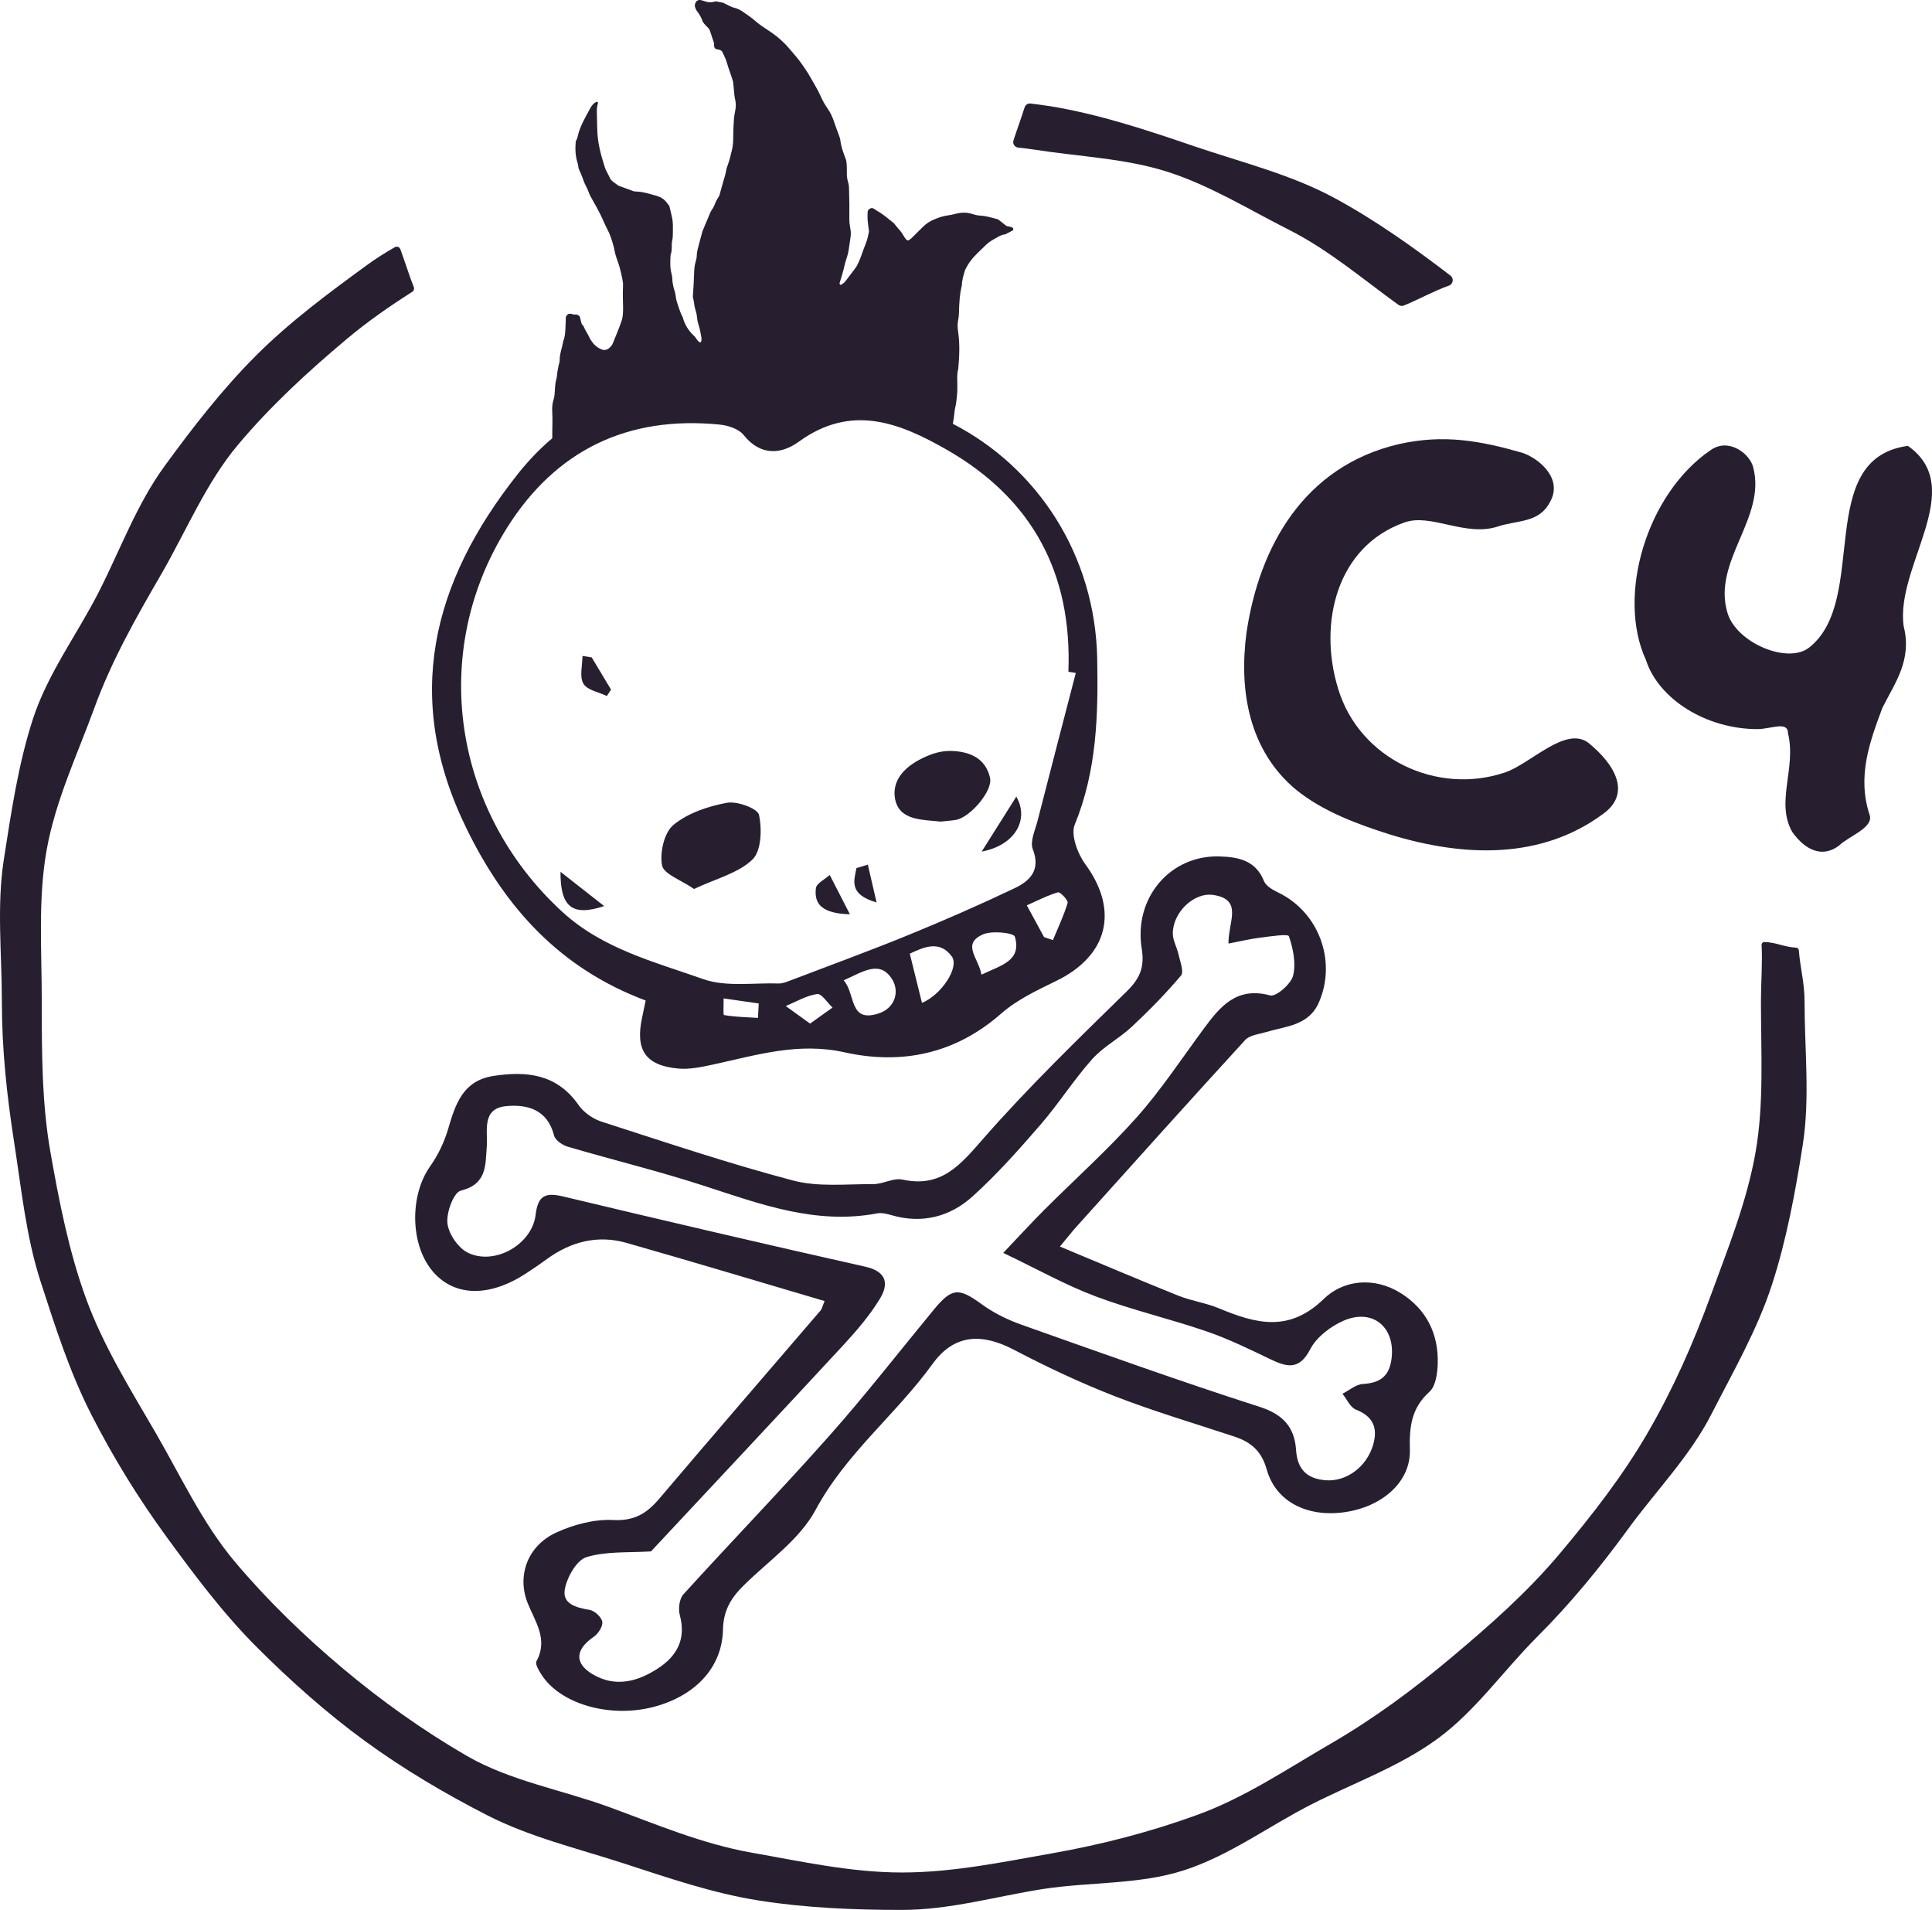
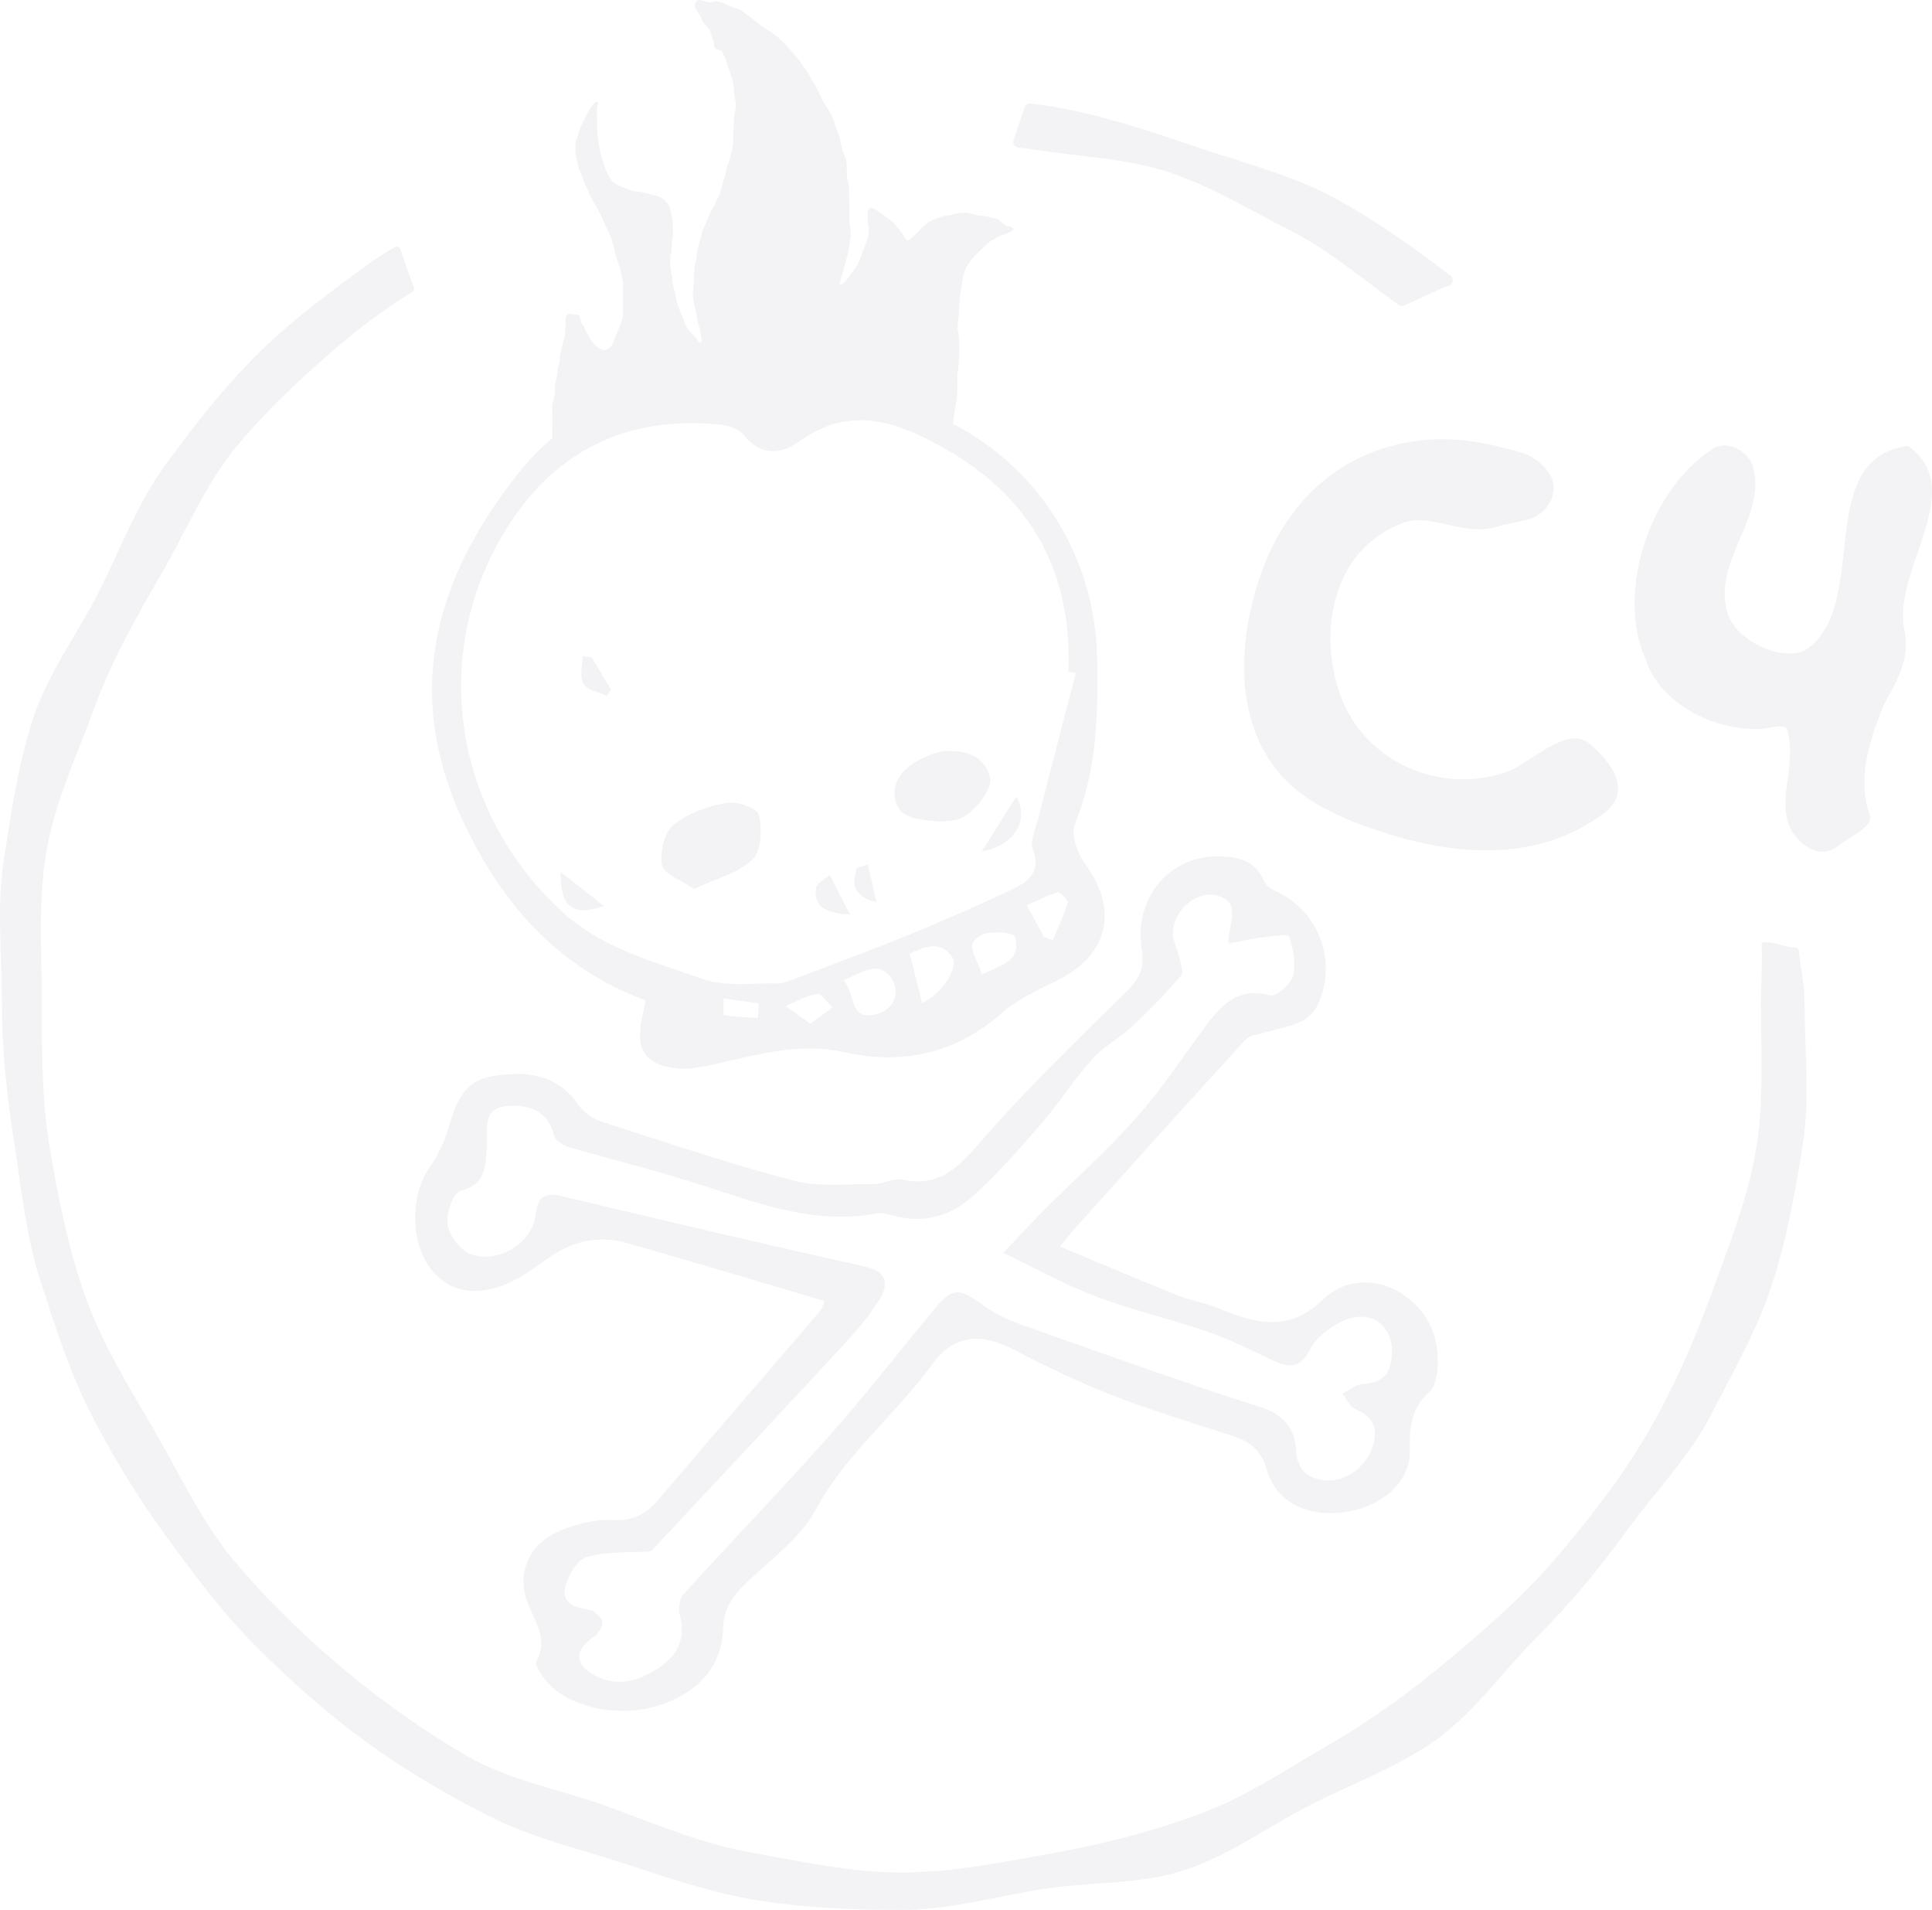
<svg xmlns="http://www.w3.org/2000/svg" version="1.1" id="Layer_1" x="0px" y="0px" viewBox="0 0 124.409 122.964" style="enable-background:new 0 0 124.409 122.964;" xml:space="preserve">
  <style type="text/css">
- 	.st0{fill:#271F30;}
+ 	.st0{fill:rgb(243, 243, 245);}
</style>
  <g>
    <path class="st0" d="M90.063,28.596c2.901-0.657,5.256-0.219,7.94,0.548   c1.04,0.328,2.682,1.643,1.806,3.176c-0.71,1.369-2.08,1.149-3.394,1.588   c-2.08,0.657-4.271-0.876-5.968-0.275c-4.38,1.534-5.585,6.516-4.271,10.732   c1.368,4.491,6.352,6.846,10.732,5.367c1.641-0.548,3.888-3.012,5.367-1.916   c1.752,1.424,2.792,3.285,0.93,4.6c-3.941,2.901-8.869,2.792-13.688,1.313   c-2.08-0.657-4.325-1.477-6.077-2.901c-3.012-2.519-3.668-6.352-3.176-10.075   C81.083,35.167,83.984,30.02,90.063,28.596" />
    <path class="st0" d="M105.993,42.504c-1.916-4.161,0.055-10.732,4.161-13.524   c1.151-0.822,2.519,0.219,2.739,1.095c0.876,3.285-2.683,6.077-1.643,9.417   c0.603,1.916,3.888,3.285,5.256,2.191c3.888-3.067,0.275-12.158,6.352-12.978   c3.888,2.739-0.821,7.72-0.273,11.608c0.548,2.191-0.548,3.615-1.37,5.258   c-0.821,2.189-1.642,4.434-0.821,6.898c0.275,0.822-1.368,1.37-1.972,1.972   c-1.094,0.821-2.189,0.275-3.01-0.876c-1.096-1.916,0.273-4.106-0.275-6.352   c0-0.821-1.096-0.273-1.972-0.273C109.881,46.94,106.814,45.023,105.993,42.504" />
    <path class="st0" d="M116.203,64.492c0-1.229-0.275-2.129-0.37-3.316   c-0.007-0.092-0.083-0.162-0.176-0.168c-0.75-0.031-1.299-0.344-2.044-0.361   c-0.102-0.002-0.181,0.086-0.176,0.188c0.06,1.187-0.043,2.459-0.043,3.656   c0,3.293,0.204,6.554-0.347,9.692c-0.567,3.224-1.8,6.246-2.899,9.256   c-1.118,3.06-2.419,5.998-4.033,8.781c-1.628,2.808-3.604,5.337-5.681,7.808   c-2.082,2.478-4.47,4.579-6.948,6.661c-2.473,2.077-5.016,3.957-7.824,5.585   c-2.785,1.614-5.476,3.44-8.536,4.558c-3.01,1.097-6.156,1.918-9.381,2.485   c-3.138,0.553-6.372,1.234-9.666,1.234s-6.521-0.722-9.659-1.273   c-3.224-0.568-6.198-1.845-9.206-2.944c-3.062-1.116-6.376-1.683-9.16-3.295   c-2.81-1.628-5.514-3.554-7.985-5.631c-2.478-2.082-4.869-4.392-6.951-6.87   c-2.077-2.471-3.473-5.493-5.101-8.303c-1.614-2.784-3.356-5.566-4.474-8.626   c-1.099-3.008-1.731-6.226-2.298-9.45c-0.551-3.138-0.555-6.374-0.555-9.668   c0-3.293-0.247-6.573,0.304-9.711c0.567-3.224,1.987-6.201,3.086-9.211   c1.116-3.06,2.692-5.823,4.306-8.607c1.628-2.81,2.87-5.864,4.947-8.337   c2.082-2.478,4.487-4.693,6.967-6.775c1.339-1.127,2.773-2.125,4.252-3.067   c0.099-0.064,0.138-0.187,0.095-0.297c-0.071-0.181-0.14-0.365-0.207-0.548   c-0.216-0.596-0.422-1.248-0.66-1.894c-0.052-0.143-0.221-0.206-0.354-0.13   c-0.619,0.352-1.223,0.733-1.8,1.154c-2.447,1.785-4.961,3.644-7.143,5.826   s-4.095,4.658-5.88,7.105c-1.811,2.481-2.87,5.426-4.254,8.135   c-1.391,2.721-3.293,5.263-4.235,8.171c-0.938,2.894-1.393,5.989-1.866,9.023   c-0.468,2.993-0.128,6.075-0.128,9.161c0,3.086,0.325,6.065,0.791,9.058   c0.473,3.034,0.767,6.07,1.704,8.964c0.942,2.908,1.88,5.849,3.271,8.57   c1.384,2.709,3.003,5.348,4.814,7.829c1.785,2.445,3.648,4.945,5.83,7.128   s4.522,4.263,6.969,6.048c2.481,1.811,5.18,3.404,7.89,4.788c2.721,1.391,5.766,2.118,8.674,3.06   c2.894,0.937,5.814,1.956,8.849,2.429c2.991,0.468,6.082,0.598,9.168,0.598   c3.086,0,6.06-0.873,9.051-1.341c3.036-0.473,6.224-0.276,9.118-1.213   c2.908-0.942,5.446-2.834,8.168-4.225c2.709-1.384,5.662-2.424,8.142-4.233   c2.447-1.785,4.237-4.38,6.419-6.563c2.182-2.182,4.067-4.489,5.852-6.936   c1.811-2.481,3.99-4.695,5.374-7.404c1.391-2.723,2.963-5.445,3.905-8.353   c0.937-2.894,1.508-5.982,1.982-9.016C116.556,70.69,116.203,67.578,116.203,64.492" />
    <path class="st0" d="M85.921,12.741c-2.82-1.522-6.003-2.298-9.034-3.33   c-3.017-1.028-6.061-2.049-9.236-2.569c-0.428-0.069-0.86-0.126-1.292-0.176   c-0.171-0.021-0.332,0.086-0.382,0.252c-0.223,0.71-0.486,1.412-0.715,2.122   c-0.071,0.218,0.083,0.442,0.311,0.465c0.359,0.036,0.719,0.079,1.078,0.135   c2.872,0.448,5.835,0.556,8.546,1.427c2.756,0.885,5.267,2.448,7.819,3.736   c2.518,1.268,4.759,3.178,7.031,4.821c0.104,0.073,0.235,0.092,0.353,0.045   c0.859-0.342,1.949-0.947,2.901-1.28c0.278-0.097,0.333-0.467,0.1-0.646   C91.027,15.922,88.508,14.137,85.921,12.741" />
    <path class="st0" d="M90.178,83.238c-1.693-1.049-3.67-0.845-4.933,0.384   c-2.246,2.189-4.397,1.588-6.768,0.601c-0.831-0.346-1.752-0.468-2.588-0.803   c-2.492-0.999-4.961-2.053-7.637-3.167c0.53-0.638,0.783-0.962,1.057-1.268   c3.615-4.019,7.223-8.045,10.874-12.03c0.292-0.318,0.886-0.373,1.353-0.513   c1.286-0.385,2.753-0.404,3.408-1.94c1.13-2.651-0.017-5.759-2.602-7.024   c-0.359-0.175-0.816-0.423-0.947-0.75c-0.536-1.341-1.652-1.553-2.856-1.591   c-3.164-0.105-5.552,2.654-5.018,5.944c0.195,1.208-0.128,1.925-0.981,2.759   c-3.143,3.074-6.31,6.143-9.205,9.445c-1.476,1.688-2.697,3.207-5.222,2.656   c-0.575-0.126-1.249,0.294-1.877,0.292c-1.726-0.009-3.532,0.199-5.161-0.23   c-4.157-1.095-8.242-2.471-12.337-3.791c-0.555-0.18-1.147-0.589-1.477-1.063   c-1.391-1.997-3.321-2.213-5.486-1.88c-1.949,0.301-2.438,1.776-2.905,3.371   c-0.249,0.857-0.651,1.714-1.168,2.442c-1.36,1.92-1.292,5.172,0.244,6.862   c1.406,1.548,3.613,1.559,5.956,0.021c0.444-0.29,0.883-0.593,1.313-0.905   c1.555-1.13,3.274-1.572,5.132-1.042c4.235,1.206,8.451,2.476,12.75,3.743   c-0.166,0.408-0.183,0.524-0.249,0.598c-3.463,4.038-6.946,8.061-10.388,12.118   c-0.803,0.947-1.598,1.451-2.965,1.381c-1.215-0.062-2.549,0.29-3.672,0.805   c-1.852,0.847-2.545,2.777-1.849,4.532c0.482,1.213,1.344,2.338,0.569,3.76   c-0.097,0.176,0.157,0.593,0.321,0.852c1.184,1.868,4.306,2.792,7.084,2.118   c2.737-0.665,4.555-2.507,4.607-5.011c0.026-1.267,0.546-2.073,1.375-2.884   c1.591-1.56,3.575-2.936,4.588-4.821c1.954-3.639,5.179-6.143,7.532-9.398   c1.391-1.925,3.162-1.999,5.229-0.918c2.11,1.104,4.278,2.127,6.497,2.991   c2.524,0.981,5.132,1.75,7.706,2.602c1.063,0.352,1.749,0.916,2.086,2.117   c0.582,2.072,2.588,3.079,4.968,2.758c2.426-0.325,4.304-1.928,4.251-4.01   c-0.04-1.491,0.09-2.694,1.266-3.753c0.396-0.356,0.505-1.166,0.527-1.778   C92.647,85.861,91.84,84.268,90.178,83.238 M89.599,87.532c-0.157,1.106-0.771,1.508-1.84,1.569   c-0.448,0.026-0.874,0.408-1.312,0.629c0.283,0.351,0.498,0.874,0.864,1.019   c1.12,0.446,1.427,1.182,1.108,2.277c-0.415,1.413-1.73,2.397-3.095,2.27   c-1.168-0.107-1.785-0.7-1.866-1.951c-0.093-1.429-0.807-2.277-2.324-2.765   c-5.159-1.657-10.264-3.49-15.371-5.301c-0.89-0.316-1.775-0.752-2.536-1.305   c-1.505-1.089-1.918-1.087-3.122,0.373c-2.232,2.708-4.387,5.483-6.715,8.104   c-3.065,3.454-6.281,6.775-9.384,10.195c-0.263,0.29-0.339,0.935-0.23,1.341   c0.415,1.533-0.178,2.619-1.396,3.418c-1.313,0.86-2.747,1.248-4.207,0.389   c-1.203-0.708-1.127-1.602,0.047-2.405c0.294-0.2,0.61-0.681,0.563-0.975   c-0.048-0.306-0.499-0.719-0.824-0.772c-0.862-0.142-1.775-0.377-1.583-1.355   c0.15-0.769,0.759-1.844,1.393-2.039c1.27-0.391,2.696-0.273,4.152-0.37   c4.028-4.313,8.218-8.776,12.377-13.27c0.86-0.931,1.704-1.913,2.359-2.989   c0.582-0.956,0.456-1.756-0.942-2.07c-6.49-1.457-12.968-2.97-19.437-4.517   c-1.146-0.273-1.636-0.088-1.788,1.18c-0.226,1.901-2.621,3.274-4.349,2.445   c-0.629-0.302-1.253-1.21-1.329-1.901c-0.078-0.693,0.401-1.989,0.862-2.103   c1.673-0.411,1.581-1.617,1.669-2.804c0.079-1.066-0.349-2.485,1.266-2.637   c1.344-0.126,2.647,0.221,3.067,1.887c0.074,0.301,0.53,0.62,0.873,0.722   c2.949,0.867,5.944,1.593,8.864,2.547c3.605,1.177,7.155,2.488,11.057,1.752   c0.295-0.055,0.638,0.024,0.938,0.112c1.968,0.575,3.765,0.104,5.215-1.203   c1.569-1.415,2.986-3.012,4.372-4.613c1.177-1.356,2.144-2.894,3.338-4.232   c0.721-0.807,1.747-1.332,2.547-2.08c1.113-1.044,2.189-2.136,3.171-3.3   c0.2-0.24-0.06-0.897-0.159-1.351c-0.099-0.46-0.372-0.907-0.37-1.36   c0-1.356,1.367-2.664,2.604-2.476c1.946,0.294,0.962,1.728,0.98,3.129   c0.734-0.14,1.379-0.297,2.032-0.378c0.643-0.081,1.802-0.261,1.859-0.095   c0.275,0.798,0.468,1.754,0.268,2.547c-0.138,0.539-1.101,1.367-1.477,1.265   c-2.167-0.582-3.223,0.717-4.287,2.162c-1.415,1.916-2.732,3.921-4.309,5.693   c-1.871,2.099-3.981,3.986-5.975,5.979c-0.783,0.783-1.529,1.602-2.613,2.742   c2.146,1.025,3.986,2.061,5.939,2.796c2.336,0.879,4.786,1.445,7.15,2.257   c1.4,0.479,2.742,1.135,4.08,1.778c1.071,0.513,1.878,0.762,2.597-0.627   c0.401-0.774,1.284-1.451,2.108-1.821C88.395,84.184,89.895,85.462,89.599,87.532" />
    <path class="st0" d="M41.577,64.413c-0.105,0.499-0.168,0.805-0.233,1.111   c-0.441,2.07,0.213,3.065,2.302,3.267c0.753,0.073,1.55-0.098,2.303-0.263   c2.78-0.603,5.457-1.443,8.437-0.779c3.66,0.814,7.119,0.111,10.082-2.493   c1.018-0.893,2.315-1.503,3.551-2.106c3.347-1.631,4.043-4.546,1.87-7.509   c-0.499-0.681-0.952-1.894-0.681-2.554c1.42-3.458,1.514-7.05,1.446-10.668   c-0.124-6.678-3.838-12.316-9.298-15.136c0.048-0.252,0.083-0.482,0.1-0.669   c0.01-0.142,0.029-0.282,0.064-0.418c0.055-0.219,0.073-0.446,0.097-0.669   c0.033-0.309,0.038-0.619,0.028-0.93c-0.009-0.283-0.017-0.565,0.059-0.841   c0.076-0.816,0.112-1.631-0.012-2.445c-0.035-0.226-0.04-0.448,0.003-0.674   c0.031-0.166,0.054-0.334,0.057-0.503c0.014-0.593,0.042-1.184,0.185-1.762   c0.01-0.342,0.107-0.667,0.202-0.968c0.197-0.439,0.477-0.788,0.804-1.106   c0.164-0.157,0.325-0.314,0.486-0.472c0.162-0.161,0.34-0.299,0.539-0.406   c0.247-0.131,0.477-0.309,0.769-0.333c0.15-0.079,0.299-0.157,0.447-0.235   c0.061-0.033,0.085-0.081,0.059-0.137c-0.022-0.048-0.066-0.083-0.124-0.097   c-0.109-0.028-0.219-0.048-0.308-0.069c-0.195-0.154-0.373-0.292-0.542-0.427   c-0.392-0.104-0.769-0.225-1.168-0.242c-0.169-0.009-0.332-0.052-0.494-0.104   c-0.359-0.116-0.721-0.105-1.083-0.009c-0.164,0.043-0.33,0.081-0.498,0.102   c-0.283,0.035-0.549,0.128-0.81,0.233c-0.289,0.114-0.556,0.273-0.779,0.496   c-0.24,0.238-0.477,0.48-0.721,0.715c-0.059,0.059-0.128,0.109-0.199,0.152   c-0.047,0.028-0.107,0.01-0.15-0.035c-0.159-0.162-0.233-0.385-0.385-0.553   c-0.152-0.166-0.289-0.346-0.427-0.513c-0.162-0.13-0.316-0.251-0.47-0.375   c-0.264-0.213-0.553-0.391-0.841-0.567c-0.138-0.085-0.368,0.05-0.373,0.221   c-0.005,0.169-0.016,0.339-0.002,0.506c0.019,0.252,0.059,0.505,0.09,0.757   c-0.055,0.275-0.114,0.551-0.223,0.812c-0.176,0.415-0.287,0.855-0.492,1.258   c-0.04,0.076-0.069,0.157-0.119,0.225c-0.233,0.316-0.472,0.631-0.715,0.942   c-0.052,0.064-0.13,0.107-0.195,0.159c-0.057,0.043-0.107,0.047-0.135,0.002   c-0.014-0.021-0.024-0.054-0.017-0.076c0.116-0.377,0.237-0.752,0.32-1.139   c0.057-0.275,0.173-0.537,0.231-0.812c0.066-0.302,0.09-0.612,0.143-0.918   c0.033-0.197,0.045-0.392,0.009-0.587c-0.04-0.223-0.076-0.444-0.074-0.672   c0.002-0.309,0.003-0.62,0.002-0.93c-0.005-0.366-0.012-0.733-0.024-1.101   c-0.005-0.111-0.022-0.225-0.055-0.332c-0.059-0.19-0.086-0.384-0.083-0.582   c0.003-0.282,0.007-0.565-0.045-0.84c-0.157-0.427-0.328-0.845-0.375-1.299   c-0.01-0.083-0.04-0.164-0.067-0.244c-0.105-0.292-0.218-0.581-0.316-0.874   c-0.107-0.323-0.238-0.632-0.437-0.911c-0.181-0.252-0.328-0.527-0.454-0.81   c-0.171-0.389-0.399-0.745-0.603-1.115c-0.218-0.397-0.475-0.765-0.741-1.13   c-0.185-0.251-0.397-0.475-0.593-0.715c-0.397-0.482-0.859-0.892-1.384-1.232   c-0.306-0.199-0.612-0.401-0.89-0.643c-0.231-0.204-0.492-0.377-0.746-0.555   c-0.163-0.114-0.334-0.218-0.527-0.266c-0.278-0.066-0.52-0.209-0.784-0.342   c-0.152-0.031-0.318-0.062-0.472-0.093c-0.066,0.014-0.121,0.026-0.176,0.038   c-0.169,0.036-0.335,0.028-0.499-0.031c-0.105-0.038-0.214-0.069-0.325-0.092   c-0.085-0.016-0.169,0.016-0.235,0.071c-0.099,0.085-0.149,0.278-0.104,0.387   c0.033,0.078,0.055,0.164,0.105,0.23c0.154,0.204,0.29,0.415,0.37,0.66   c0.024,0.078,0.088,0.143,0.14,0.209c0.105,0.131,0.249,0.23,0.327,0.38   c0.09,0.271,0.18,0.539,0.282,0.85c0,0.038-0.01,0.123,0.003,0.206   c0.016,0.085,0.073,0.15,0.161,0.176c0.054,0.016,0.111,0.021,0.166,0.033   c0.085,0.019,0.164,0.066,0.2,0.14c0.107,0.23,0.228,0.458,0.296,0.7   c0.114,0.408,0.275,0.8,0.391,1.196c0.062,0.401,0.055,0.797,0.143,1.185   c0.057,0.247,0.047,0.508-0.01,0.755c-0.069,0.306-0.083,0.615-0.098,0.924   c-0.014,0.282-0.019,0.563-0.022,0.845c-0.002,0.256-0.028,0.505-0.092,0.753   c-0.067,0.273-0.128,0.548-0.221,0.814c-0.057,0.161-0.117,0.321-0.145,0.487   c-0.045,0.28-0.145,0.543-0.219,0.814c-0.074,0.273-0.15,0.544-0.214,0.776   c-0.092,0.159-0.178,0.275-0.228,0.404c-0.073,0.185-0.147,0.365-0.266,0.525   c-0.048,0.067-0.083,0.147-0.116,0.225c-0.154,0.363-0.306,0.727-0.477,1.139   c-0.059,0.221-0.136,0.492-0.207,0.765c-0.071,0.271-0.156,0.539-0.162,0.826   c-0.002,0.138-0.043,0.278-0.081,0.413c-0.048,0.164-0.071,0.332-0.08,0.501   c-0.015,0.309-0.024,0.619-0.04,0.93c-0.012,0.252-0.031,0.505-0.05,0.783   c0.028,0.142,0.069,0.308,0.088,0.473c0.022,0.199,0.085,0.385,0.136,0.575   c0.029,0.107,0.04,0.221,0.052,0.334c0.014,0.142,0.04,0.278,0.086,0.413   c0.095,0.266,0.135,0.546,0.187,0.822c0.019,0.109,0.022,0.225-0.047,0.325   c-0.026-0.007-0.057-0.007-0.08-0.022c-0.15-0.092-0.204-0.266-0.327-0.382   c-0.359-0.333-0.62-0.727-0.743-1.208c-0.174-0.325-0.273-0.677-0.389-1.026   c-0.073-0.218-0.059-0.448-0.133-0.662c-0.09-0.27-0.149-0.543-0.154-0.828   c-0.002-0.112-0.031-0.223-0.057-0.332c-0.1-0.391-0.074-0.784-0.052-1.178   c0.124-0.295,0.036-0.613,0.105-0.918c0.042-0.19,0.038-0.392,0.043-0.589   c0.003-0.283,0.01-0.567-0.043-0.845c-0.053-0.275-0.128-0.546-0.19-0.802   c-0.064-0.083-0.116-0.149-0.168-0.216c-0.159-0.211-0.373-0.346-0.62-0.42   c-0.297-0.088-0.596-0.173-0.899-0.237c-0.192-0.041-0.392-0.043-0.591-0.062   c-0.342-0.126-0.686-0.251-0.997-0.365c-0.183-0.145-0.359-0.24-0.491-0.391   c-0.09-0.176-0.18-0.351-0.268-0.525c-0.036-0.076-0.08-0.15-0.104-0.232   c-0.107-0.351-0.221-0.698-0.304-1.056c-0.092-0.384-0.161-0.772-0.183-1.166   c-0.028-0.479-0.024-0.959-0.038-1.438c-0.005-0.173,0.026-0.337,0.071-0.501   c0.007-0.021-0.005-0.059-0.022-0.074c-0.036-0.029-0.086-0.012-0.142,0.022   c-0.15,0.092-0.252,0.23-0.332,0.377c-0.321,0.594-0.674,1.175-0.819,1.849   c-0.022,0.109-0.081,0.209-0.117,0.294c-0.04,0.475-0.026,0.921,0.114,1.36   c0.043,0.133,0.054,0.276,0.073,0.377c0.112,0.271,0.23,0.499,0.302,0.741   c0.085,0.271,0.254,0.505,0.342,0.771c0.064,0.19,0.162,0.358,0.261,0.529   c0.168,0.294,0.333,0.589,0.484,0.892c0.164,0.328,0.297,0.67,0.468,0.994   c0.173,0.328,0.282,0.672,0.38,1.026c0.061,0.219,0.09,0.442,0.156,0.658   c0.071,0.242,0.173,0.477,0.24,0.722c0.076,0.27,0.137,0.546,0.19,0.822   c0.028,0.138,0.043,0.282,0.036,0.42c-0.022,0.48-0.007,0.959,0.005,1.438   c0.003,0.114-0.009,0.226-0.014,0.339c-0.009,0.171-0.042,0.335-0.097,0.496   c-0.164,0.482-0.368,0.945-0.555,1.417c-0.021,0.052-0.05,0.102-0.086,0.145   c-0.054,0.062-0.112,0.126-0.178,0.176c-0.149,0.109-0.318,0.123-0.48,0.05   c-0.237-0.104-0.439-0.256-0.582-0.475c-0.047-0.069-0.107-0.135-0.14-0.211   c-0.126-0.282-0.313-0.534-0.428-0.821c-0.061-0.052-0.107-0.116-0.128-0.192   c-0.038-0.135-0.067-0.273-0.097-0.396c-0.029-0.033-0.045-0.06-0.067-0.073   c-0.047-0.028-0.097-0.057-0.149-0.067c-0.054-0.01-0.112,0.01-0.168,0.003   c-0.055-0.009-0.107-0.038-0.163-0.047c-0.053-0.009-0.111-0.007-0.164,0   c-0.026,0.003-0.052,0.022-0.074,0.041c-0.067,0.054-0.116,0.123-0.119,0.211   c-0.01,0.226-0.01,0.451-0.024,0.677c-0.017,0.28-0.028,0.563-0.142,0.829   c-0.067,0.415-0.235,0.812-0.231,1.242c0.002,0.111-0.047,0.219-0.069,0.33   c-0.028,0.138-0.055,0.276-0.078,0.415c-0.022,0.14-0.019,0.285-0.057,0.418   c-0.079,0.275-0.097,0.555-0.109,0.836c-0.009,0.169-0.021,0.339-0.074,0.501   c-0.09,0.271-0.104,0.553-0.09,0.836c0.021,0.396,0.015,0.79,0.003,1.184   c-0.003,0.164-0.003,0.327-0.002,0.491c-0.81,0.679-1.553,1.458-2.232,2.317   c-5.502,6.948-7.418,14.406-3.276,22.833C32.552,58.469,36.069,62.348,41.577,64.413 M48.808,65.533   c-0.731-0.045-1.467-0.06-2.184-0.183c-0.069-0.012-0.021-0.7-0.028-1.073   c0.753,0.109,1.509,0.218,2.262,0.327C48.841,64.913,48.826,65.222,48.808,65.533 M52.164,65.899   c-0.639-0.46-1.102-0.795-1.567-1.13c0.672-0.278,1.327-0.674,2.025-0.774   c0.282-0.041,0.657,0.562,0.988,0.871C53.188,65.168,52.765,65.469,52.164,65.899 M56.568,65.25   c-1.914,0.617-1.458-1.261-2.241-2.137c1.229-0.539,2.334-1.349,3.129-0.052   C57.925,63.824,57.657,64.897,56.568,65.25 M59.369,64.564c-0.257-1.042-0.515-2.077-0.784-3.166   c0.971-0.465,1.94-0.854,2.701,0.171C61.802,62.264,60.624,64.052,59.369,64.564 M63.2,62.749   c-0.183-1.068-1.308-1.984,0.109-2.597c0.584-0.254,1.972-0.095,2.042,0.149   C65.8,61.863,64.477,62.136,63.2,62.749 M67.801,60.524c-0.19-0.066-0.38-0.13-0.57-0.194   c-0.318-0.584-0.634-1.168-1.111-2.044c0.677-0.299,1.322-0.639,2.006-0.838   c0.143-0.04,0.67,0.515,0.624,0.677C68.505,58.946,68.13,59.727,67.801,60.524 M32.652,33.975   c3.146-5.004,7.782-7.228,13.692-6.64c0.541,0.054,1.23,0.278,1.54,0.669   c1.087,1.375,2.44,1.242,3.551,0.435c3.371-2.445,6.443-1.249,9.515,0.505   c5.514,3.153,8.095,7.95,7.848,14.304c0.159,0.026,0.318,0.054,0.477,0.079   c-0.822,3.171-1.652,6.34-2.462,9.514c-0.155,0.606-0.501,1.332-0.309,1.826   c0.534,1.365-0.199,2.054-1.184,2.523c-2.248,1.07-4.534,2.07-6.839,3.012   c-2.504,1.023-5.049,1.953-7.577,2.917c-0.245,0.092-0.508,0.204-0.76,0.197   c-1.633-0.052-3.395,0.238-4.868-0.283c-3.157-1.12-6.468-1.939-9.085-4.344   C29.174,52.237,27.598,42.014,32.652,33.975" />
    <path class="st0" d="M44.692,57.232c1.427-0.674,2.853-1.018,3.762-1.895   c0.575-0.555,0.619-1.958,0.42-2.877c-0.088-0.413-1.413-0.899-2.072-0.776   c-1.208,0.225-2.514,0.662-3.437,1.424c-0.596,0.492-0.89,1.783-0.733,2.604   C42.739,56.276,43.85,56.649,44.692,57.232" />
    <path class="st0" d="M60.574,52.895c0.352-0.038,0.672-0.059,0.983-0.111   c0.892-0.15,2.383-1.854,2.196-2.702c-0.282-1.277-1.325-1.709-2.523-1.737   c-0.46-0.01-0.954,0.098-1.384,0.27c-1.253,0.499-2.428,1.377-2.219,2.754   C57.854,52.849,59.402,52.762,60.574,52.895" />
    <path class="st0" d="M65.444,51.287c-0.702,1.113-1.36,2.158-2.229,3.537   C65.377,54.421,66.291,52.75,65.444,51.287" />
    <path class="st0" d="M54.729,58.863c-0.541-1.054-0.921-1.792-1.299-2.531   c-0.311,0.282-0.85,0.532-0.89,0.848C52.405,58.245,52.987,58.811,54.729,58.863" />
    <path class="st0" d="M38.904,58.333c-1.038-0.814-1.832-1.436-2.811-2.205   C36.079,58.387,36.844,59.021,38.904,58.333" />
    <path class="st0" d="M39.078,44.81c0.09-0.138,0.18-0.275,0.269-0.413   c-0.415-0.691-0.829-1.382-1.244-2.073l-0.596-0.095c0,0.606-0.204,1.332,0.061,1.785   C37.81,44.432,38.554,44.556,39.078,44.81" />
    <path class="st0" d="M56.446,58.098c-0.233-1.006-0.399-1.719-0.563-2.431   c-0.244,0.073-0.487,0.147-0.731,0.219C54.986,56.709,54.654,57.587,56.446,58.098" />
  </g>
</svg>
